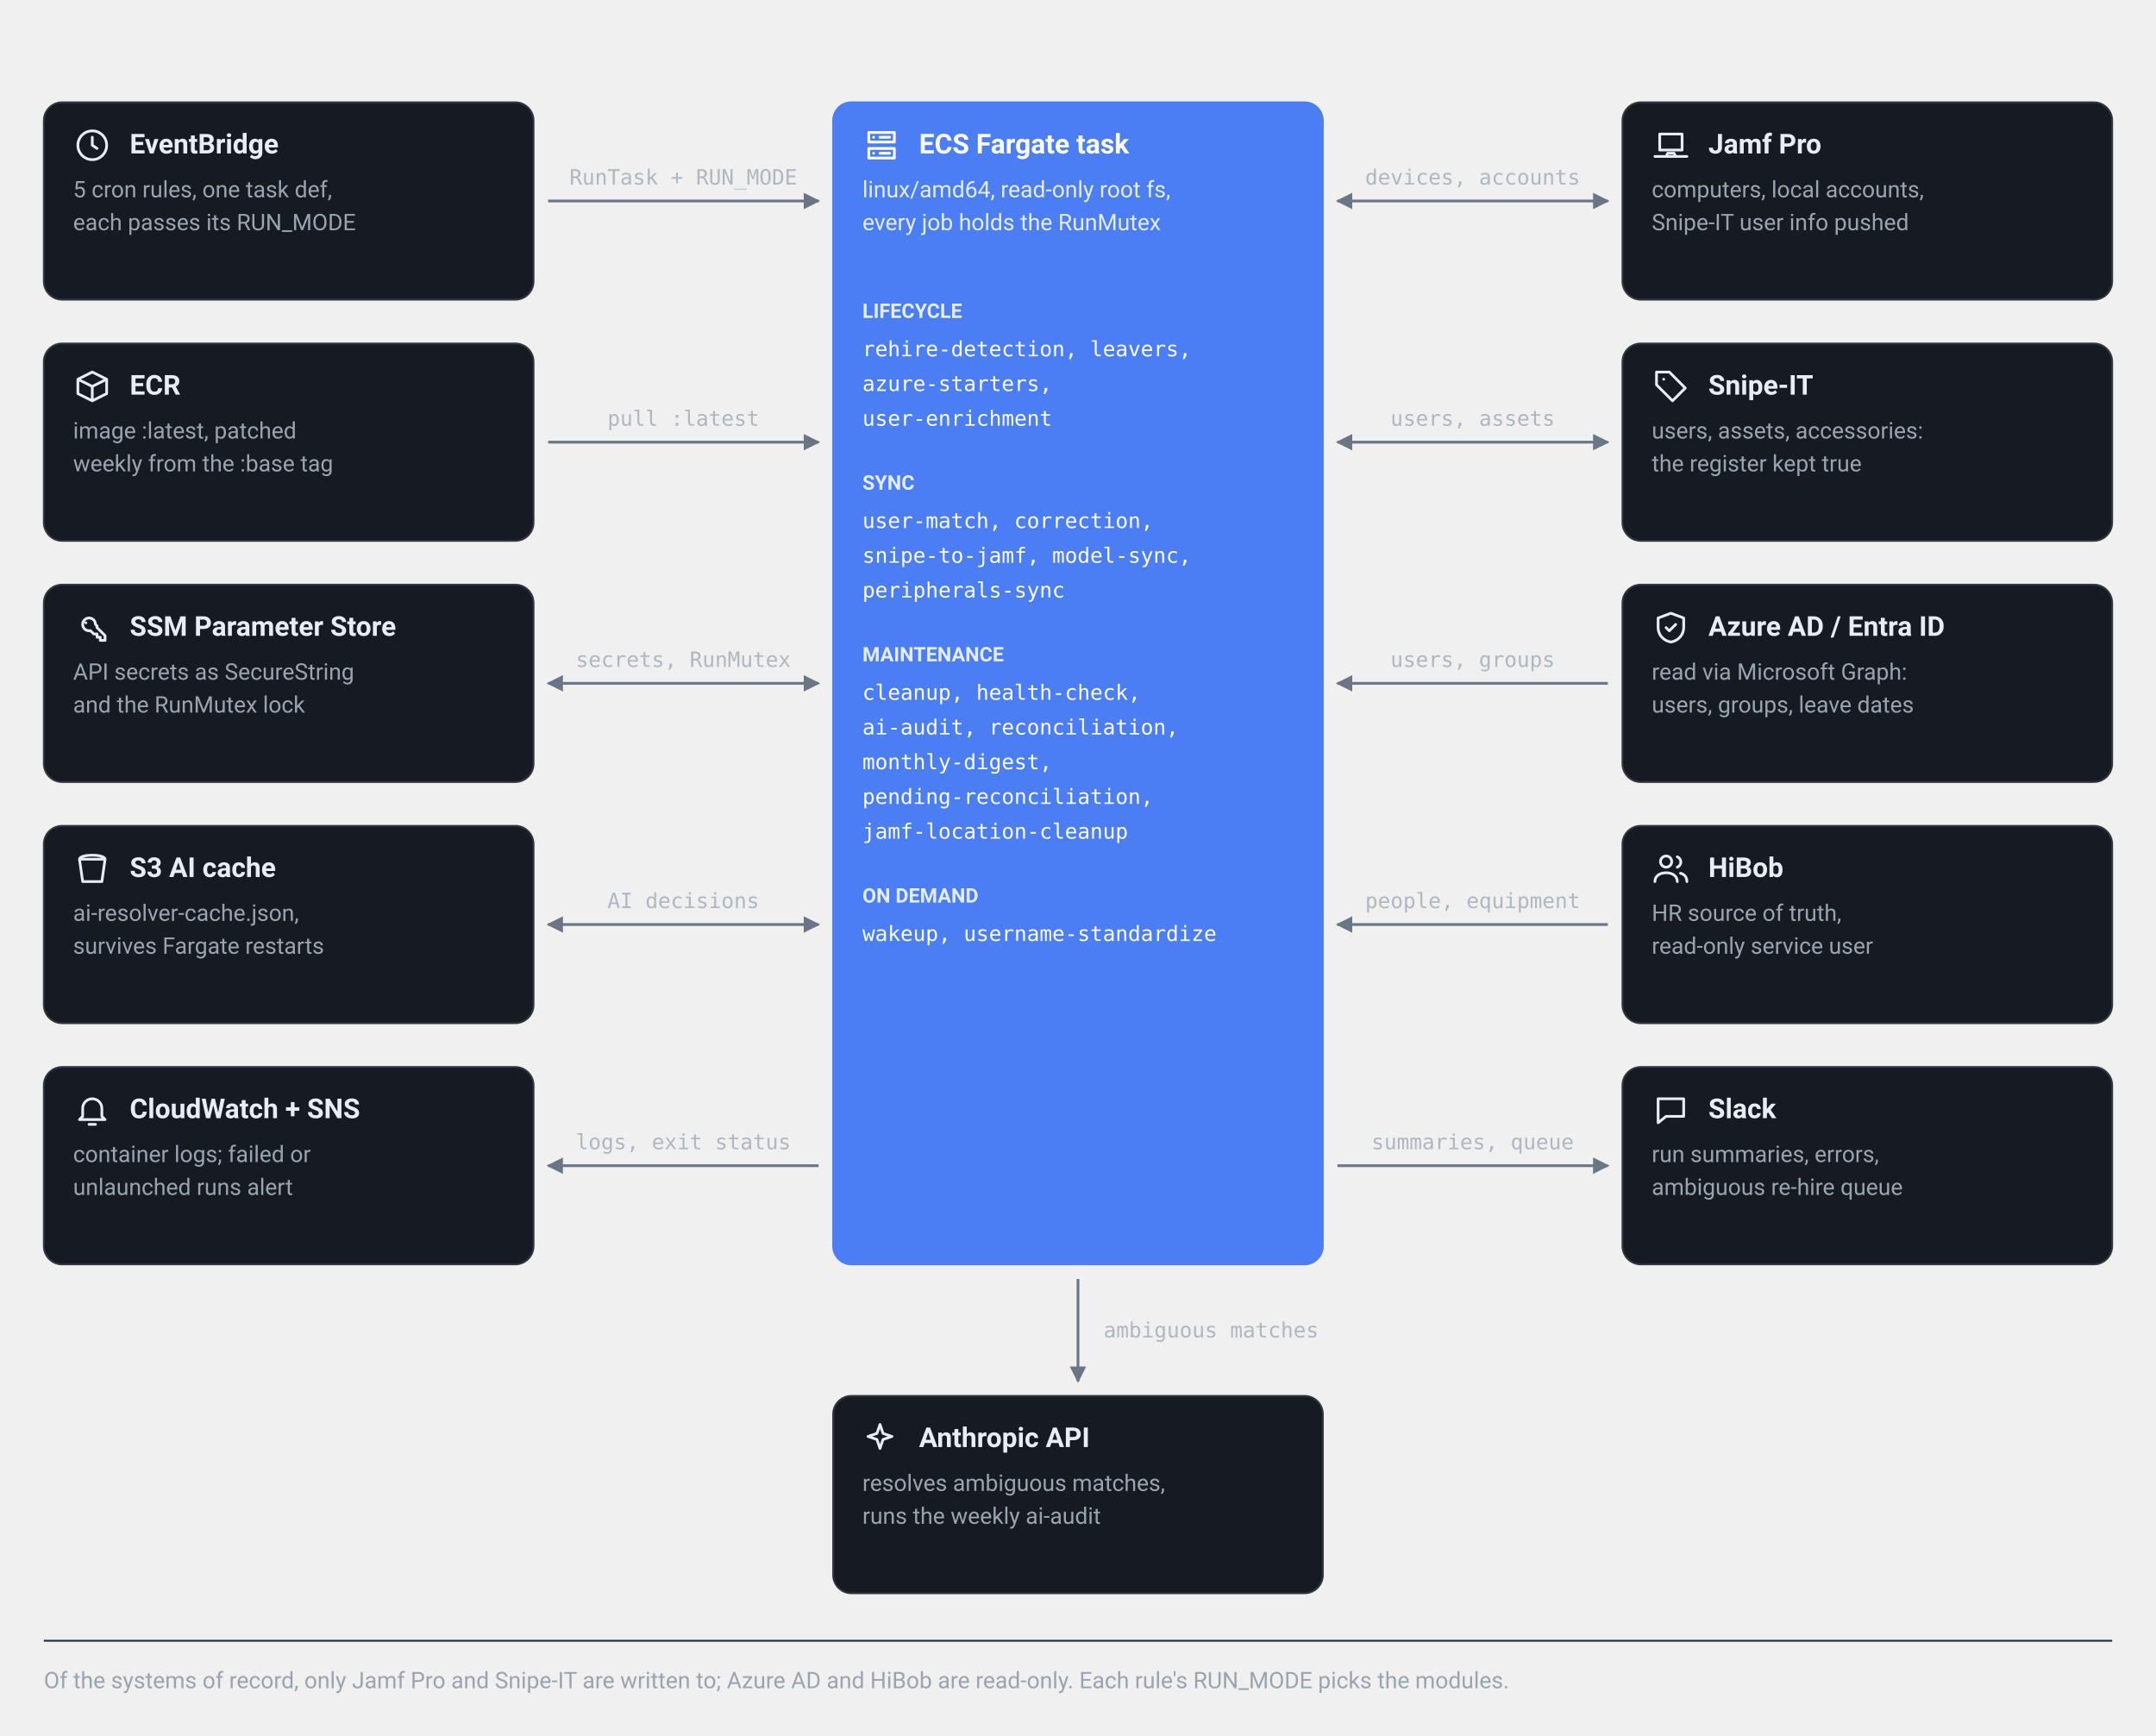
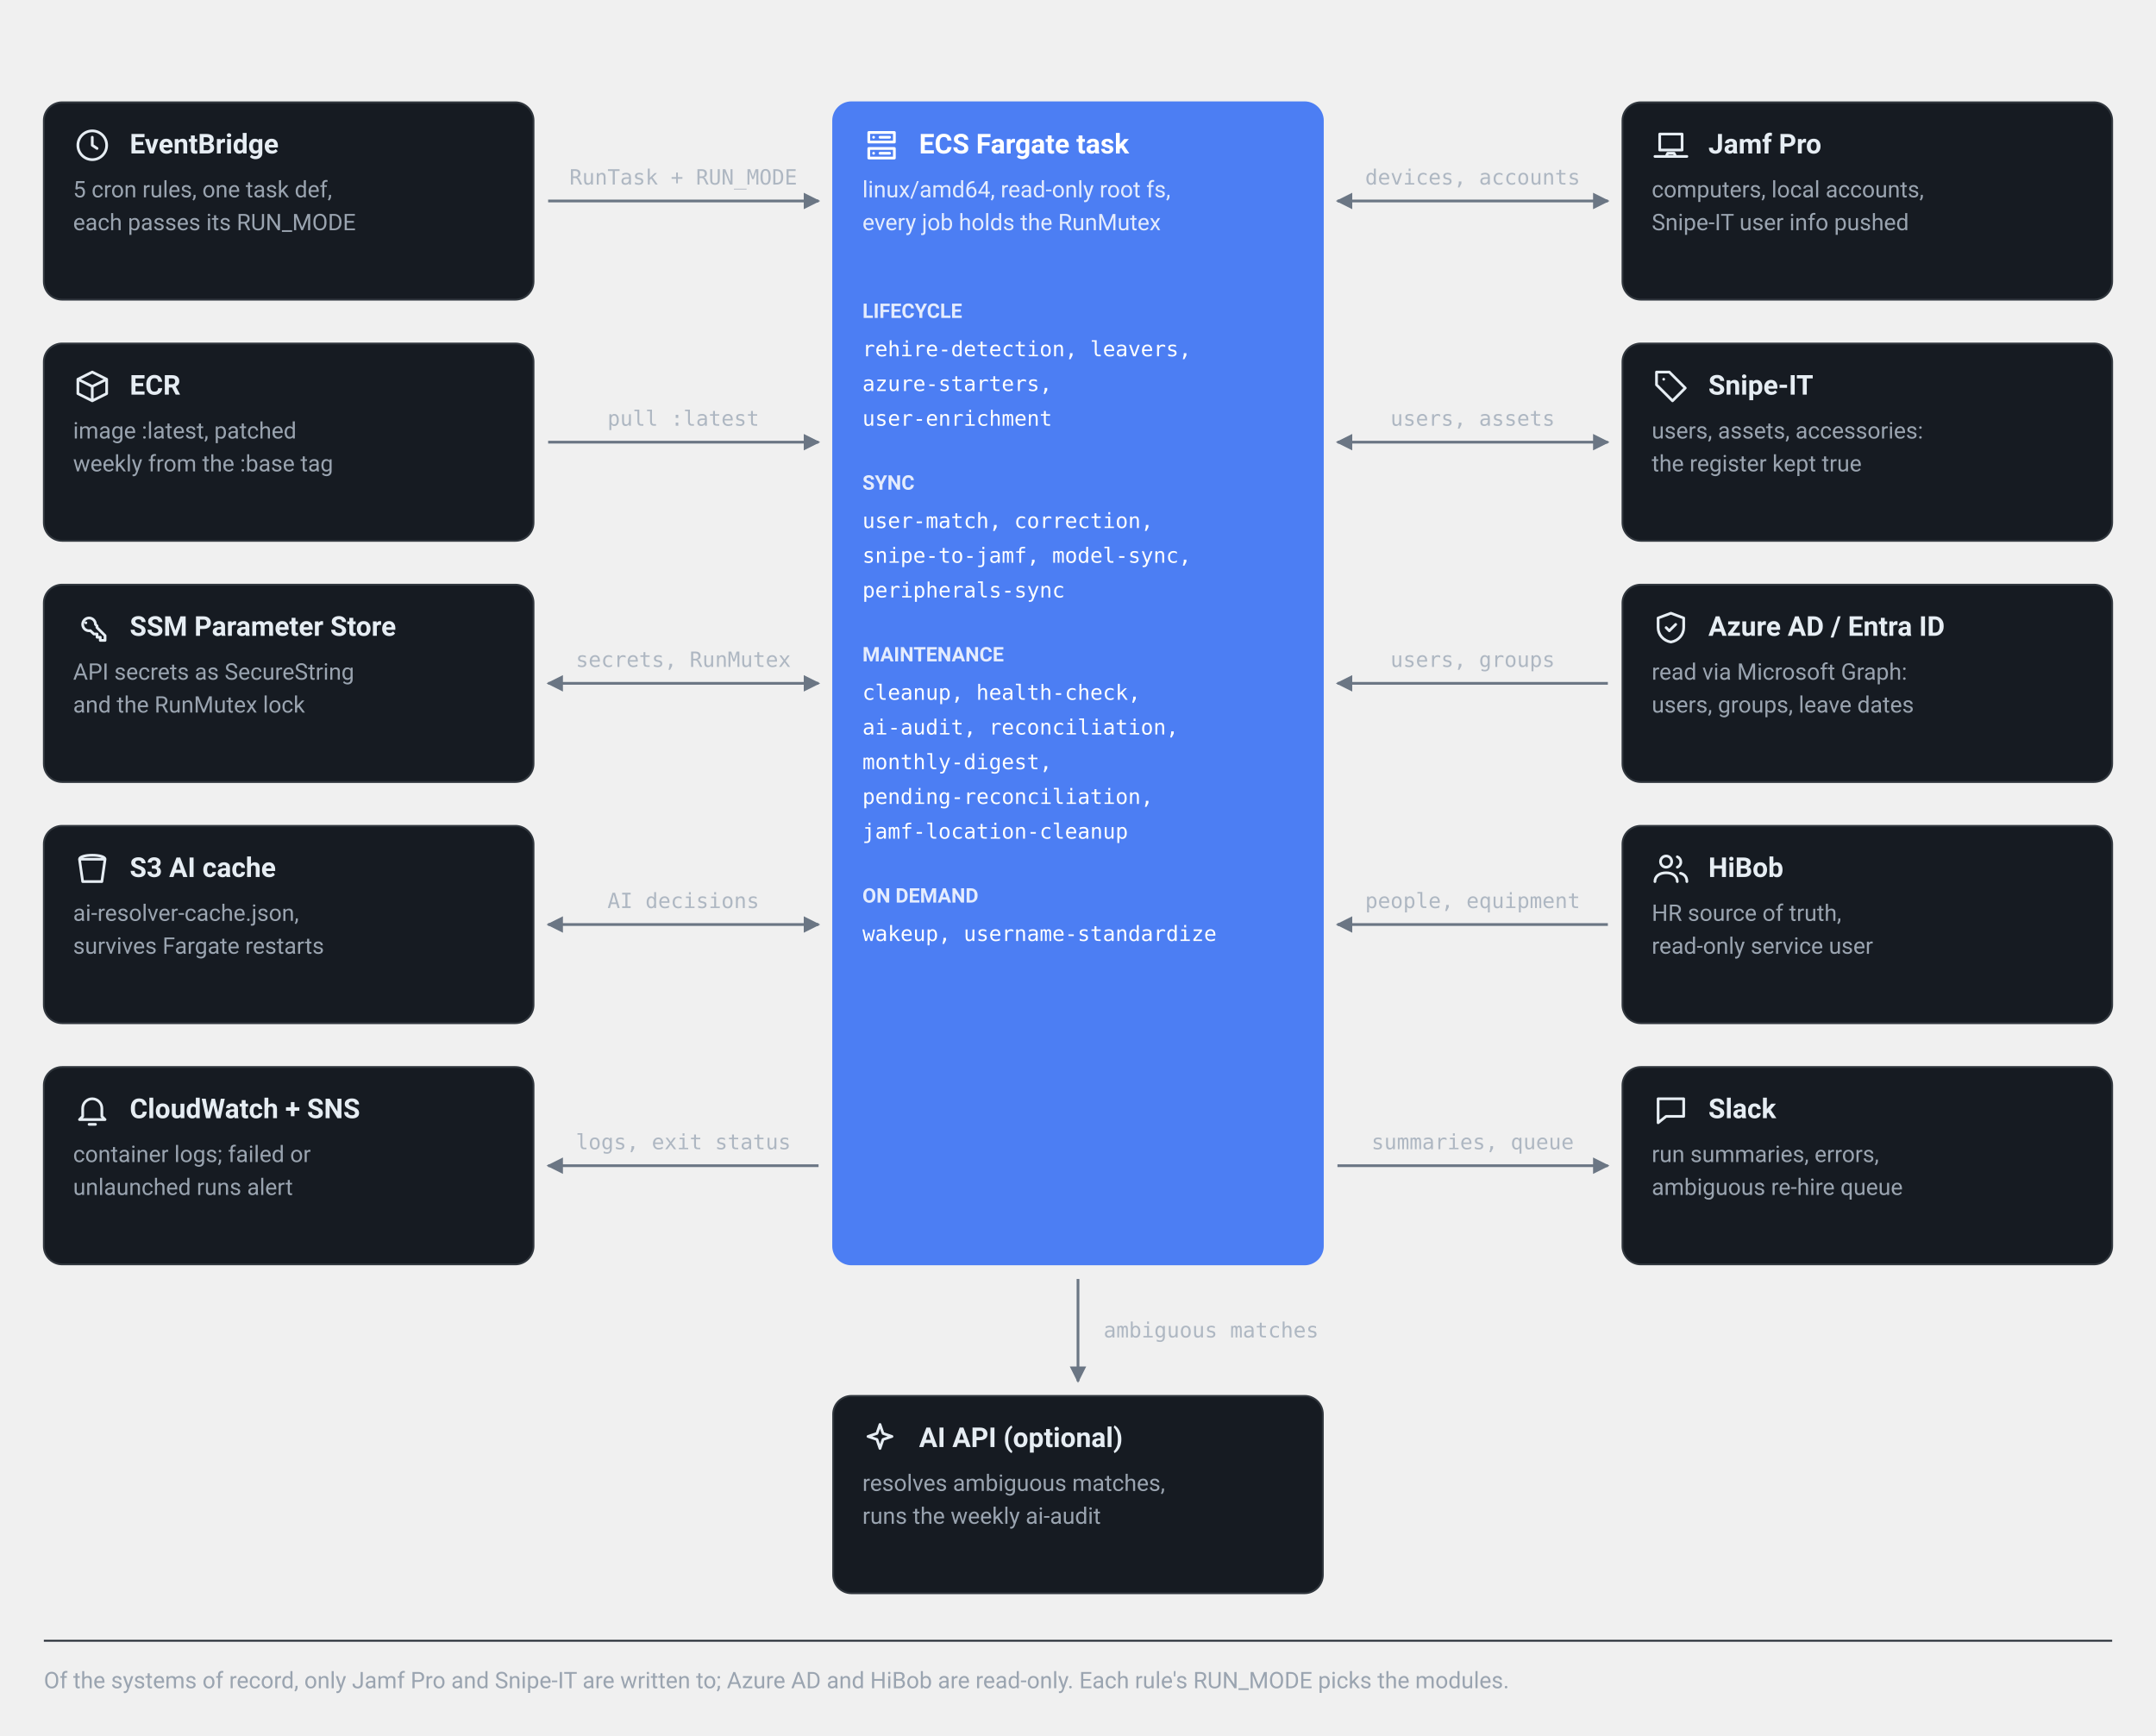
- <svg xmlns="http://www.w3.org/2000/svg" viewBox="0 0 1180 950" width="1180" height="950" role="img" aria-label="Five EventBridge rules run one ECS Fargate task that pulls its image from ECR, keeps secrets and the run lock in SSM, caches AI decisions in S3, logs to CloudWatch with SNS failure alerts, reads and writes Jamf Pro and Snipe-IT, only reads Azure AD and HiBob, reports to Slack and asks the Anthropic API about ambiguous matches.">
+ <svg xmlns="http://www.w3.org/2000/svg" viewBox="0 0 1180 950" width="1180" height="950" role="img" aria-label="Five EventBridge rules run one ECS Fargate task that pulls its image from ECR, keeps secrets and the run lock in SSM, caches AI decisions in S3, logs to CloudWatch with SNS failure alerts, reads and writes Jamf Pro and Snipe-IT, only reads Azure AD and HiBob, reports to Slack and asks an optional AI API about ambiguous matches.">
  <defs>
    <marker id="a" viewBox="0 0 10 10" refX="9" refY="5" markerWidth="6" markerHeight="6" orient="auto-start-reverse">
      <path d="M0 0 10 5 0 10z" fill="#6b7684" />
    </marker>
    <marker id="b" viewBox="0 0 10 10" refX="1" refY="5" markerWidth="6" markerHeight="6" orient="auto">
      <path d="M10 0 0 5 10 10z" fill="#6b7684" />
    </marker>
  </defs>
  <rect x="24" y="56" width="268" height="108" rx="10" fill="#161b22" stroke="#30363d" stroke-width="1" />
  <g transform="translate(40.0,69.0) scale(0.875)" fill="none" stroke="#e6edf3" stroke-width="1.7" stroke-linecap="round" stroke-linejoin="round">
    <path d="M12 3a9 9 0 1 0 0 18 9 9 0 0 0 0-18z M12 7v5l3 2" />
  </g>
  <text x="71.0" y="84.0" font-family="system-ui,-apple-system,'Segoe UI',Roboto,Helvetica,Arial,sans-serif" font-size="15" fill="#e6edf3" text-anchor="start" font-weight="600">EventBridge</text>
  <text x="40.0" y="108.0" font-family="system-ui,-apple-system,'Segoe UI',Roboto,Helvetica,Arial,sans-serif" font-size="12.5" fill="#9aa4b0" text-anchor="start">5 cron rules, one task def,</text>
  <text x="40.0" y="126.0" font-family="system-ui,-apple-system,'Segoe UI',Roboto,Helvetica,Arial,sans-serif" font-size="12.5" fill="#9aa4b0" text-anchor="start">each passes its RUN_MODE</text>
  <polyline points="300,110.0 448,110.0" fill="none" stroke="#6b7684" stroke-width="1.5" marker-end="url(#a)" />
  <text x="374.0" y="101.0" font-family="ui-monospace,SFMono-Regular,'SF Mono',Menlo,Consolas,monospace" font-size="11.5" fill="#aeb7c2" text-anchor="middle">RunTask + RUN_MODE</text>
  <rect x="24" y="188" width="268" height="108" rx="10" fill="#161b22" stroke="#30363d" stroke-width="1" />
  <g transform="translate(40.0,201.0) scale(0.875)" fill="none" stroke="#e6edf3" stroke-width="1.7" stroke-linecap="round" stroke-linejoin="round">
    <path d="M12 3 3 7.5v9L12 21l9-4.5v-9z M3 7.5 12 12l9-4.5 M12 12v9" />
  </g>
  <text x="71.0" y="216.0" font-family="system-ui,-apple-system,'Segoe UI',Roboto,Helvetica,Arial,sans-serif" font-size="15" fill="#e6edf3" text-anchor="start" font-weight="600">ECR</text>
  <text x="40.0" y="240.0" font-family="system-ui,-apple-system,'Segoe UI',Roboto,Helvetica,Arial,sans-serif" font-size="12.5" fill="#9aa4b0" text-anchor="start">image :latest, patched</text>
  <text x="40.0" y="258.0" font-family="system-ui,-apple-system,'Segoe UI',Roboto,Helvetica,Arial,sans-serif" font-size="12.5" fill="#9aa4b0" text-anchor="start">weekly from the :base tag</text>
  <polyline points="300,242.0 448,242.0" fill="none" stroke="#6b7684" stroke-width="1.5" marker-end="url(#a)" />
  <text x="374.0" y="233.0" font-family="ui-monospace,SFMono-Regular,'SF Mono',Menlo,Consolas,monospace" font-size="11.5" fill="#aeb7c2" text-anchor="middle">pull :latest</text>
  <rect x="24" y="320" width="268" height="108" rx="10" fill="#161b22" stroke="#30363d" stroke-width="1" />
  <g transform="translate(40.0,333.0) scale(0.875)" fill="none" stroke="#e6edf3" stroke-width="1.7" stroke-linecap="round" stroke-linejoin="round">
    <path d="M14 10a4 4 0 1 0-3.2 3.9L13 16h2v2h2v2h3v-3l-5.1-5.1c.1-.3.1-.6.1-.9z M8 9h.01" />
  </g>
  <text x="71.0" y="348.0" font-family="system-ui,-apple-system,'Segoe UI',Roboto,Helvetica,Arial,sans-serif" font-size="15" fill="#e6edf3" text-anchor="start" font-weight="600">SSM Parameter Store</text>
  <text x="40.0" y="372.0" font-family="system-ui,-apple-system,'Segoe UI',Roboto,Helvetica,Arial,sans-serif" font-size="12.5" fill="#9aa4b0" text-anchor="start">API secrets as SecureString</text>
  <text x="40.0" y="390.0" font-family="system-ui,-apple-system,'Segoe UI',Roboto,Helvetica,Arial,sans-serif" font-size="12.5" fill="#9aa4b0" text-anchor="start">and the RunMutex lock</text>
  <polyline points="300,374.0 448,374.0" fill="none" stroke="#6b7684" stroke-width="1.5" marker-end="url(#a)" marker-start="url(#b)" />
  <text x="374.0" y="365.0" font-family="ui-monospace,SFMono-Regular,'SF Mono',Menlo,Consolas,monospace" font-size="11.5" fill="#aeb7c2" text-anchor="middle">secrets, RunMutex</text>
  <rect x="24" y="452" width="268" height="108" rx="10" fill="#161b22" stroke="#30363d" stroke-width="1" />
  <g transform="translate(40.0,465.0) scale(0.875)" fill="none" stroke="#e6edf3" stroke-width="1.7" stroke-linecap="round" stroke-linejoin="round">
    <path d="M4 6h16l-2 14H6z M4 6c0-1.5 3.6-2.5 8-2.5s8 1 8 2.5" />
  </g>
  <text x="71.0" y="480.0" font-family="system-ui,-apple-system,'Segoe UI',Roboto,Helvetica,Arial,sans-serif" font-size="15" fill="#e6edf3" text-anchor="start" font-weight="600">S3 AI cache</text>
  <text x="40.0" y="504.0" font-family="system-ui,-apple-system,'Segoe UI',Roboto,Helvetica,Arial,sans-serif" font-size="12.5" fill="#9aa4b0" text-anchor="start">ai-resolver-cache.json,</text>
  <text x="40.0" y="522.0" font-family="system-ui,-apple-system,'Segoe UI',Roboto,Helvetica,Arial,sans-serif" font-size="12.5" fill="#9aa4b0" text-anchor="start">survives Fargate restarts</text>
  <polyline points="300,506.0 448,506.0" fill="none" stroke="#6b7684" stroke-width="1.5" marker-end="url(#a)" marker-start="url(#b)" />
  <text x="374.0" y="497.0" font-family="ui-monospace,SFMono-Regular,'SF Mono',Menlo,Consolas,monospace" font-size="11.5" fill="#aeb7c2" text-anchor="middle">AI decisions</text>
  <rect x="24" y="584" width="268" height="108" rx="10" fill="#161b22" stroke="#30363d" stroke-width="1" />
  <g transform="translate(40.0,597.0) scale(0.875)" fill="none" stroke="#e6edf3" stroke-width="1.7" stroke-linecap="round" stroke-linejoin="round">
    <path d="M6 16V11a6 6 0 1 1 12 0v5l2 2H4z M10 21h4" />
  </g>
  <text x="71.0" y="612.0" font-family="system-ui,-apple-system,'Segoe UI',Roboto,Helvetica,Arial,sans-serif" font-size="15" fill="#e6edf3" text-anchor="start" font-weight="600">CloudWatch + SNS</text>
  <text x="40.0" y="636.0" font-family="system-ui,-apple-system,'Segoe UI',Roboto,Helvetica,Arial,sans-serif" font-size="12.5" fill="#9aa4b0" text-anchor="start">container logs; failed or</text>
  <text x="40.0" y="654.0" font-family="system-ui,-apple-system,'Segoe UI',Roboto,Helvetica,Arial,sans-serif" font-size="12.5" fill="#9aa4b0" text-anchor="start">unlaunched runs alert</text>
  <polyline points="448,638.0 300,638.0" fill="none" stroke="#6b7684" stroke-width="1.5" marker-end="url(#a)" />
  <text x="374.0" y="629.0" font-family="ui-monospace,SFMono-Regular,'SF Mono',Menlo,Consolas,monospace" font-size="11.5" fill="#aeb7c2" text-anchor="middle">logs, exit status</text>
  <rect x="888" y="56" width="268" height="108" rx="10" fill="#161b22" stroke="#30363d" stroke-width="1" />
  <g transform="translate(904.0,69.0) scale(0.875)" fill="none" stroke="#e6edf3" stroke-width="1.7" stroke-linecap="round" stroke-linejoin="round">
    <path d="M5 5h14v10H5z M2 19h20 M9 19l1-2h4l1 2" />
  </g>
  <text x="935.0" y="84.0" font-family="system-ui,-apple-system,'Segoe UI',Roboto,Helvetica,Arial,sans-serif" font-size="15" fill="#e6edf3" text-anchor="start" font-weight="600">Jamf Pro</text>
  <text x="904.0" y="108.0" font-family="system-ui,-apple-system,'Segoe UI',Roboto,Helvetica,Arial,sans-serif" font-size="12.5" fill="#9aa4b0" text-anchor="start">computers, local accounts,</text>
  <text x="904.0" y="126.0" font-family="system-ui,-apple-system,'Segoe UI',Roboto,Helvetica,Arial,sans-serif" font-size="12.5" fill="#9aa4b0" text-anchor="start">Snipe-IT user info pushed</text>
  <polyline points="732,110.0 880,110.0" fill="none" stroke="#6b7684" stroke-width="1.5" marker-end="url(#a)" marker-start="url(#b)" />
  <text x="806.0" y="101.0" font-family="ui-monospace,SFMono-Regular,'SF Mono',Menlo,Consolas,monospace" font-size="11.5" fill="#aeb7c2" text-anchor="middle">devices, accounts</text>
  <rect x="888" y="188" width="268" height="108" rx="10" fill="#161b22" stroke="#30363d" stroke-width="1" />
  <g transform="translate(904.0,201.0) scale(0.875)" fill="none" stroke="#e6edf3" stroke-width="1.7" stroke-linecap="round" stroke-linejoin="round">
    <path d="M3 3h8l10 10-8 8L3 11z M7.5 7.5h.01" />
  </g>
  <text x="935.0" y="216.0" font-family="system-ui,-apple-system,'Segoe UI',Roboto,Helvetica,Arial,sans-serif" font-size="15" fill="#e6edf3" text-anchor="start" font-weight="600">Snipe-IT</text>
  <text x="904.0" y="240.0" font-family="system-ui,-apple-system,'Segoe UI',Roboto,Helvetica,Arial,sans-serif" font-size="12.5" fill="#9aa4b0" text-anchor="start">users, assets, accessories:</text>
  <text x="904.0" y="258.0" font-family="system-ui,-apple-system,'Segoe UI',Roboto,Helvetica,Arial,sans-serif" font-size="12.5" fill="#9aa4b0" text-anchor="start">the register kept true</text>
  <polyline points="732,242.0 880,242.0" fill="none" stroke="#6b7684" stroke-width="1.5" marker-end="url(#a)" marker-start="url(#b)" />
  <text x="806.0" y="233.0" font-family="ui-monospace,SFMono-Regular,'SF Mono',Menlo,Consolas,monospace" font-size="11.5" fill="#aeb7c2" text-anchor="middle">users, assets</text>
  <rect x="888" y="320" width="268" height="108" rx="10" fill="#161b22" stroke="#30363d" stroke-width="1" />
  <g transform="translate(904.0,333.0) scale(0.875)" fill="none" stroke="#e6edf3" stroke-width="1.7" stroke-linecap="round" stroke-linejoin="round">
    <path d="M12 3 4 6v6c0 4.5 3.4 8.3 8 9 4.6-.7 8-4.5 8-9V6z M9 12l2 2 4-4" />
  </g>
  <text x="935.0" y="348.0" font-family="system-ui,-apple-system,'Segoe UI',Roboto,Helvetica,Arial,sans-serif" font-size="15" fill="#e6edf3" text-anchor="start" font-weight="600">Azure AD / Entra ID</text>
  <text x="904.0" y="372.0" font-family="system-ui,-apple-system,'Segoe UI',Roboto,Helvetica,Arial,sans-serif" font-size="12.5" fill="#9aa4b0" text-anchor="start">read via Microsoft Graph:</text>
  <text x="904.0" y="390.0" font-family="system-ui,-apple-system,'Segoe UI',Roboto,Helvetica,Arial,sans-serif" font-size="12.5" fill="#9aa4b0" text-anchor="start">users, groups, leave dates</text>
  <polyline points="880,374.0 732,374.0" fill="none" stroke="#6b7684" stroke-width="1.5" marker-end="url(#a)" />
  <text x="806.0" y="365.0" font-family="ui-monospace,SFMono-Regular,'SF Mono',Menlo,Consolas,monospace" font-size="11.5" fill="#aeb7c2" text-anchor="middle">users, groups</text>
  <rect x="888" y="452" width="268" height="108" rx="10" fill="#161b22" stroke="#30363d" stroke-width="1" />
  <g transform="translate(904.0,465.0) scale(0.875)" fill="none" stroke="#e6edf3" stroke-width="1.7" stroke-linecap="round" stroke-linejoin="round">
    <path d="M9 11a3.5 3.5 0 1 0 0-7 3.5 3.5 0 0 0 0 7z M2 20c0-3.5 3-5.5 7-5.5s7 2 7 5.5 M16 4.5a3.5 3.5 0 0 1 0 6.5 M18 14.8c2.4.6 4 2.3 4 5.2" />
  </g>
  <text x="935.0" y="480.0" font-family="system-ui,-apple-system,'Segoe UI',Roboto,Helvetica,Arial,sans-serif" font-size="15" fill="#e6edf3" text-anchor="start" font-weight="600">HiBob</text>
  <text x="904.0" y="504.0" font-family="system-ui,-apple-system,'Segoe UI',Roboto,Helvetica,Arial,sans-serif" font-size="12.5" fill="#9aa4b0" text-anchor="start">HR source of truth,</text>
  <text x="904.0" y="522.0" font-family="system-ui,-apple-system,'Segoe UI',Roboto,Helvetica,Arial,sans-serif" font-size="12.5" fill="#9aa4b0" text-anchor="start">read-only service user</text>
  <polyline points="880,506.0 732,506.0" fill="none" stroke="#6b7684" stroke-width="1.5" marker-end="url(#a)" />
  <text x="806.0" y="497.0" font-family="ui-monospace,SFMono-Regular,'SF Mono',Menlo,Consolas,monospace" font-size="11.5" fill="#aeb7c2" text-anchor="middle">people, equipment</text>
  <rect x="888" y="584" width="268" height="108" rx="10" fill="#161b22" stroke="#30363d" stroke-width="1" />
  <g transform="translate(904.0,597.0) scale(0.875)" fill="none" stroke="#e6edf3" stroke-width="1.7" stroke-linecap="round" stroke-linejoin="round">
    <path d="M4 5h16v11H9l-5 4z" />
  </g>
  <text x="935.0" y="612.0" font-family="system-ui,-apple-system,'Segoe UI',Roboto,Helvetica,Arial,sans-serif" font-size="15" fill="#e6edf3" text-anchor="start" font-weight="600">Slack</text>
  <text x="904.0" y="636.0" font-family="system-ui,-apple-system,'Segoe UI',Roboto,Helvetica,Arial,sans-serif" font-size="12.5" fill="#9aa4b0" text-anchor="start">run summaries, errors,</text>
  <text x="904.0" y="654.0" font-family="system-ui,-apple-system,'Segoe UI',Roboto,Helvetica,Arial,sans-serif" font-size="12.5" fill="#9aa4b0" text-anchor="start">ambiguous re-hire queue</text>
  <polyline points="732,638.0 880,638.0" fill="none" stroke="#6b7684" stroke-width="1.5" marker-end="url(#a)" />
  <text x="806.0" y="629.0" font-family="ui-monospace,SFMono-Regular,'SF Mono',Menlo,Consolas,monospace" font-size="11.5" fill="#aeb7c2" text-anchor="middle">summaries, queue</text>
  <rect x="456" y="56" width="268" height="636" rx="10" fill="#4c7ef3" stroke="#4c7ef3" stroke-width="1" />
  <g transform="translate(472.0,69.0) scale(0.875)" fill="none" stroke="#ffffff" stroke-width="1.7" stroke-linecap="round" stroke-linejoin="round">
    <path d="M4 4h16v6H4z M4 14h16v6H4z M7 7h.01 M7 17h.01 M11 7h6 M11 17h6" />
  </g>
  <text x="503.0" y="84.0" font-family="system-ui,-apple-system,'Segoe UI',Roboto,Helvetica,Arial,sans-serif" font-size="15" fill="#ffffff" text-anchor="start" font-weight="600">ECS Fargate task</text>
  <text x="472.0" y="108.0" font-family="system-ui,-apple-system,'Segoe UI',Roboto,Helvetica,Arial,sans-serif" font-size="12.5" fill="#ffffff" text-anchor="start" opacity="0.85">linux/amd64, read-only root fs,</text>
  <text x="472.0" y="126.0" font-family="system-ui,-apple-system,'Segoe UI',Roboto,Helvetica,Arial,sans-serif" font-size="12.5" fill="#ffffff" text-anchor="start" opacity="0.85">every job holds the RunMutex</text>
  <text x="472.0" y="174.0" font-family="system-ui,-apple-system,'Segoe UI',Roboto,Helvetica,Arial,sans-serif" font-size="11" fill="#ffffff" text-anchor="start" font-weight="600" opacity="0.85">LIFECYCLE</text>
  <text x="472.0" y="195.0" font-family="ui-monospace,SFMono-Regular,'SF Mono',Menlo,Consolas,monospace" font-size="11.5" fill="#ffffff" text-anchor="start">rehire-detection, leavers,</text>
  <text x="472.0" y="214.0" font-family="ui-monospace,SFMono-Regular,'SF Mono',Menlo,Consolas,monospace" font-size="11.5" fill="#ffffff" text-anchor="start">azure-starters,</text>
  <text x="472.0" y="233.0" font-family="ui-monospace,SFMono-Regular,'SF Mono',Menlo,Consolas,monospace" font-size="11.5" fill="#ffffff" text-anchor="start">user-enrichment</text>
  <text x="472.0" y="268.0" font-family="system-ui,-apple-system,'Segoe UI',Roboto,Helvetica,Arial,sans-serif" font-size="11" fill="#ffffff" text-anchor="start" font-weight="600" opacity="0.85">SYNC</text>
  <text x="472.0" y="289.0" font-family="ui-monospace,SFMono-Regular,'SF Mono',Menlo,Consolas,monospace" font-size="11.5" fill="#ffffff" text-anchor="start">user-match, correction,</text>
  <text x="472.0" y="308.0" font-family="ui-monospace,SFMono-Regular,'SF Mono',Menlo,Consolas,monospace" font-size="11.5" fill="#ffffff" text-anchor="start">snipe-to-jamf, model-sync,</text>
  <text x="472.0" y="327.0" font-family="ui-monospace,SFMono-Regular,'SF Mono',Menlo,Consolas,monospace" font-size="11.5" fill="#ffffff" text-anchor="start">peripherals-sync</text>
  <text x="472.0" y="362.0" font-family="system-ui,-apple-system,'Segoe UI',Roboto,Helvetica,Arial,sans-serif" font-size="11" fill="#ffffff" text-anchor="start" font-weight="600" opacity="0.85">MAINTENANCE</text>
  <text x="472.0" y="383.0" font-family="ui-monospace,SFMono-Regular,'SF Mono',Menlo,Consolas,monospace" font-size="11.5" fill="#ffffff" text-anchor="start">cleanup, health-check,</text>
  <text x="472.0" y="402.0" font-family="ui-monospace,SFMono-Regular,'SF Mono',Menlo,Consolas,monospace" font-size="11.5" fill="#ffffff" text-anchor="start">ai-audit, reconciliation,</text>
  <text x="472.0" y="421.0" font-family="ui-monospace,SFMono-Regular,'SF Mono',Menlo,Consolas,monospace" font-size="11.5" fill="#ffffff" text-anchor="start">monthly-digest,</text>
  <text x="472.0" y="440.0" font-family="ui-monospace,SFMono-Regular,'SF Mono',Menlo,Consolas,monospace" font-size="11.5" fill="#ffffff" text-anchor="start">pending-reconciliation,</text>
  <text x="472.0" y="459.0" font-family="ui-monospace,SFMono-Regular,'SF Mono',Menlo,Consolas,monospace" font-size="11.5" fill="#ffffff" text-anchor="start">jamf-location-cleanup</text>
  <text x="472.0" y="494.0" font-family="system-ui,-apple-system,'Segoe UI',Roboto,Helvetica,Arial,sans-serif" font-size="11" fill="#ffffff" text-anchor="start" font-weight="600" opacity="0.85">ON DEMAND</text>
  <text x="472.0" y="515.0" font-family="ui-monospace,SFMono-Regular,'SF Mono',Menlo,Consolas,monospace" font-size="11.5" fill="#ffffff" text-anchor="start">wakeup, username-standardize</text>
  <rect x="456" y="764" width="268" height="108" rx="10" fill="#161b22" stroke="#30363d" stroke-width="1" />
  <g transform="translate(472.0,777.0) scale(0.875)" fill="none" stroke="#e6edf3" stroke-width="1.7" stroke-linecap="round" stroke-linejoin="round">
    <path d="M11 3l1.9 5.6L18.5 10.5l-5.6 1.9L11 18l-1.9-5.6L3.5 10.5l5.6-1.9z" />
  </g>
-   <text x="503.0" y="792.0" font-family="system-ui,-apple-system,'Segoe UI',Roboto,Helvetica,Arial,sans-serif" font-size="15" fill="#e6edf3" text-anchor="start" font-weight="600">Anthropic API</text>
+   <text x="503.0" y="792.0" font-family="system-ui,-apple-system,'Segoe UI',Roboto,Helvetica,Arial,sans-serif" font-size="15" fill="#e6edf3" text-anchor="start" font-weight="600">AI API (optional)</text>
  <text x="472.0" y="816.0" font-family="system-ui,-apple-system,'Segoe UI',Roboto,Helvetica,Arial,sans-serif" font-size="12.5" fill="#9aa4b0" text-anchor="start">resolves ambiguous matches,</text>
  <text x="472.0" y="834.0" font-family="system-ui,-apple-system,'Segoe UI',Roboto,Helvetica,Arial,sans-serif" font-size="12.5" fill="#9aa4b0" text-anchor="start">runs the weekly ai-audit</text>
  <polyline points="590.0,700 590.0,756" fill="none" stroke="#6b7684" stroke-width="1.5" marker-end="url(#a)" />
  <text x="604.0" y="732.0" font-family="ui-monospace,SFMono-Regular,'SF Mono',Menlo,Consolas,monospace" font-size="11.5" fill="#aeb7c2" text-anchor="start">ambiguous matches</text>
  <line x1="24" y1="898" x2="1156" y2="898" stroke="#232a33" stroke-width="1" />
  <text x="24.0" y="924.0" font-family="system-ui,-apple-system,'Segoe UI',Roboto,Helvetica,Arial,sans-serif" font-size="12.5" fill="#9aa4b0" text-anchor="start">Of the systems of record, only Jamf Pro and Snipe-IT are written to; Azure AD and HiBob are read-only. Each rule's RUN_MODE picks the modules.</text>
</svg>
